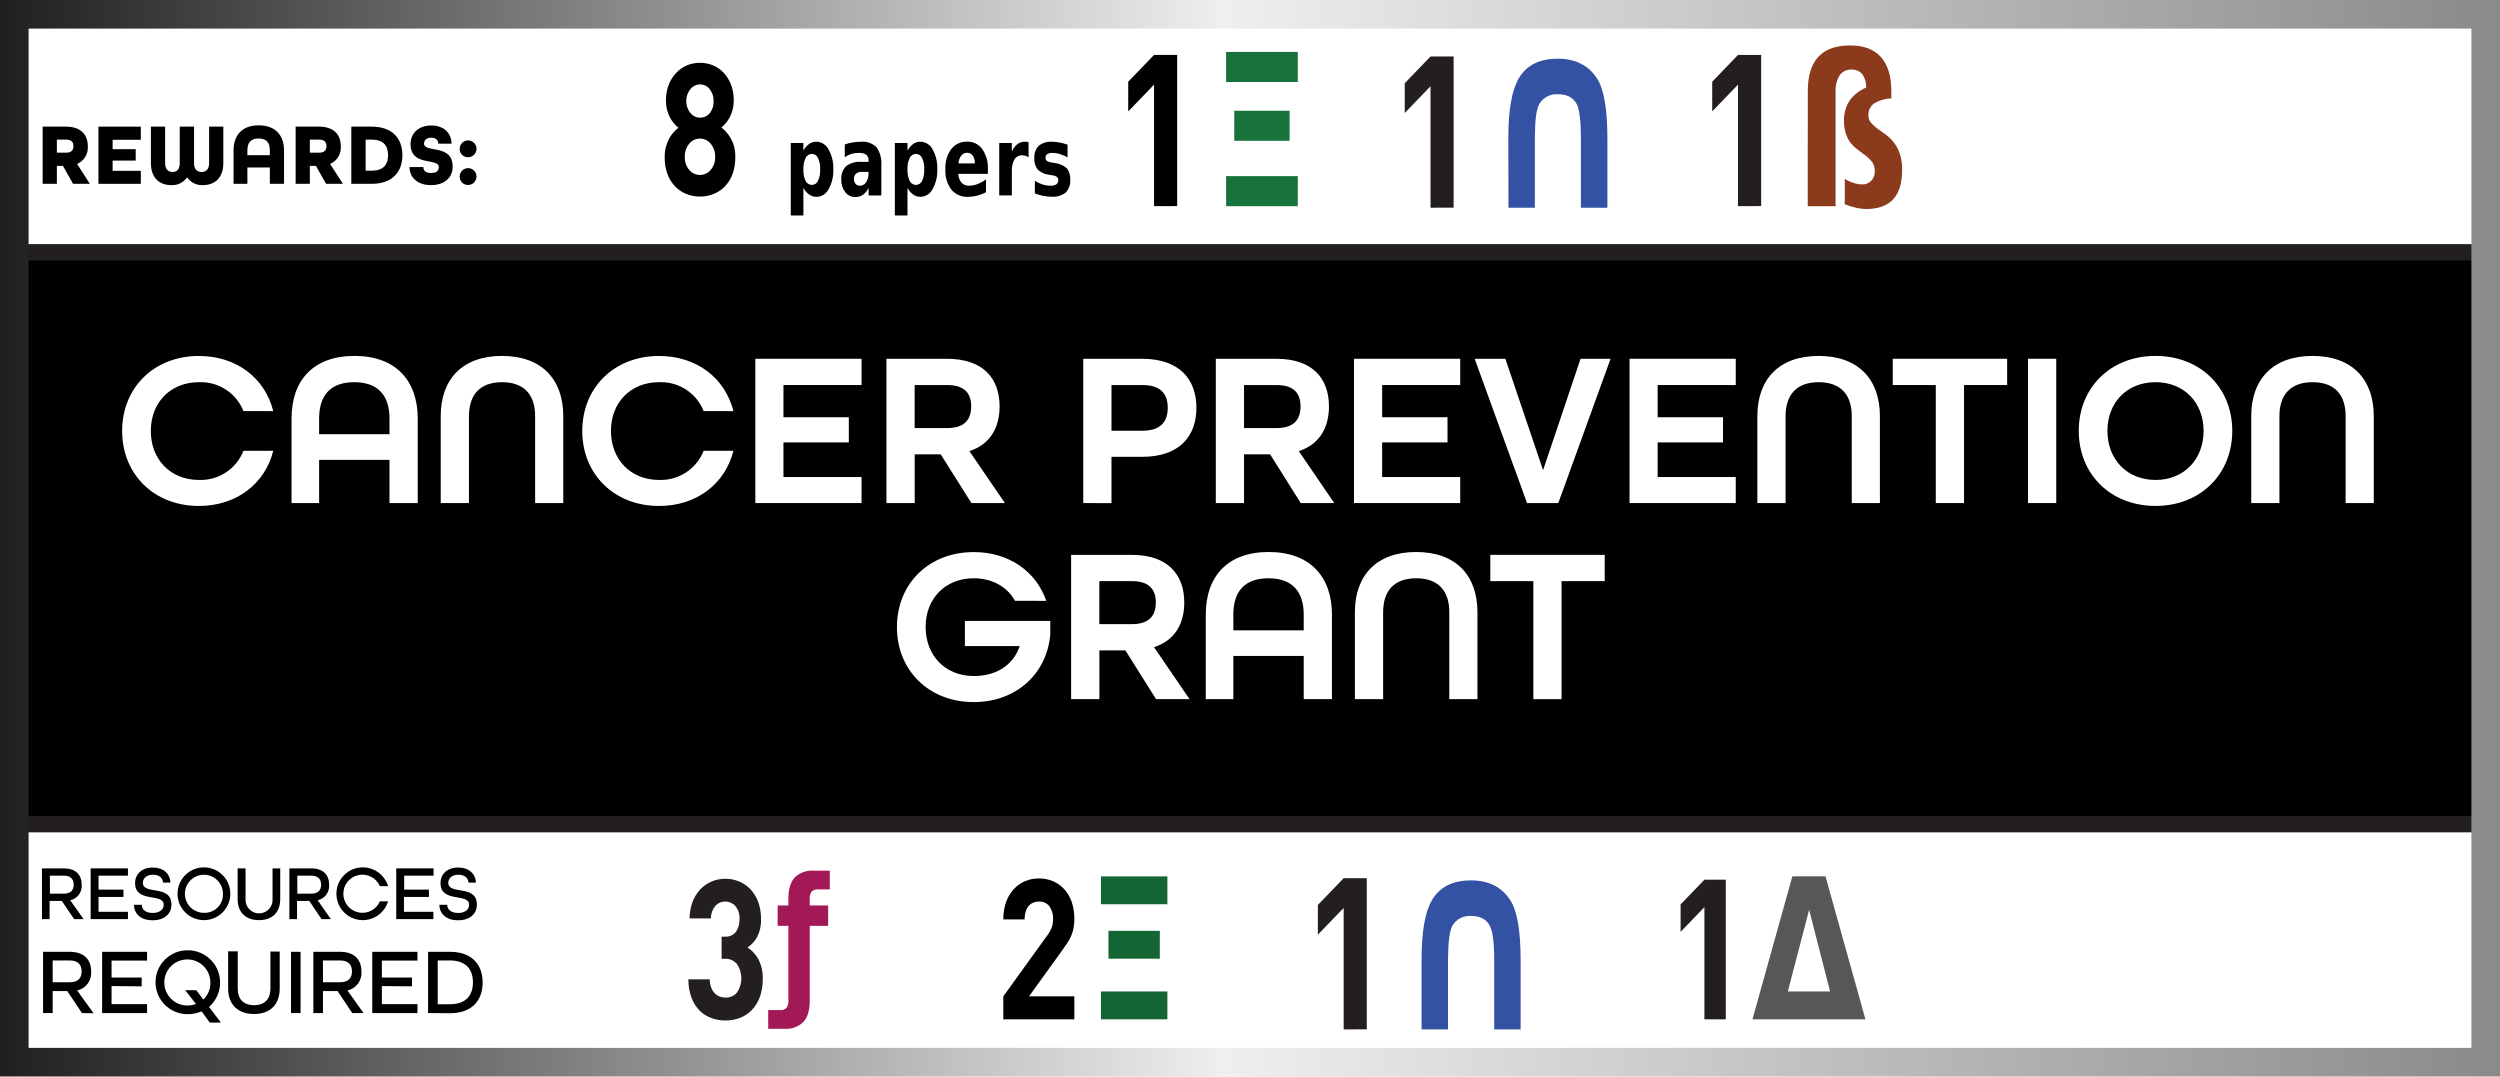
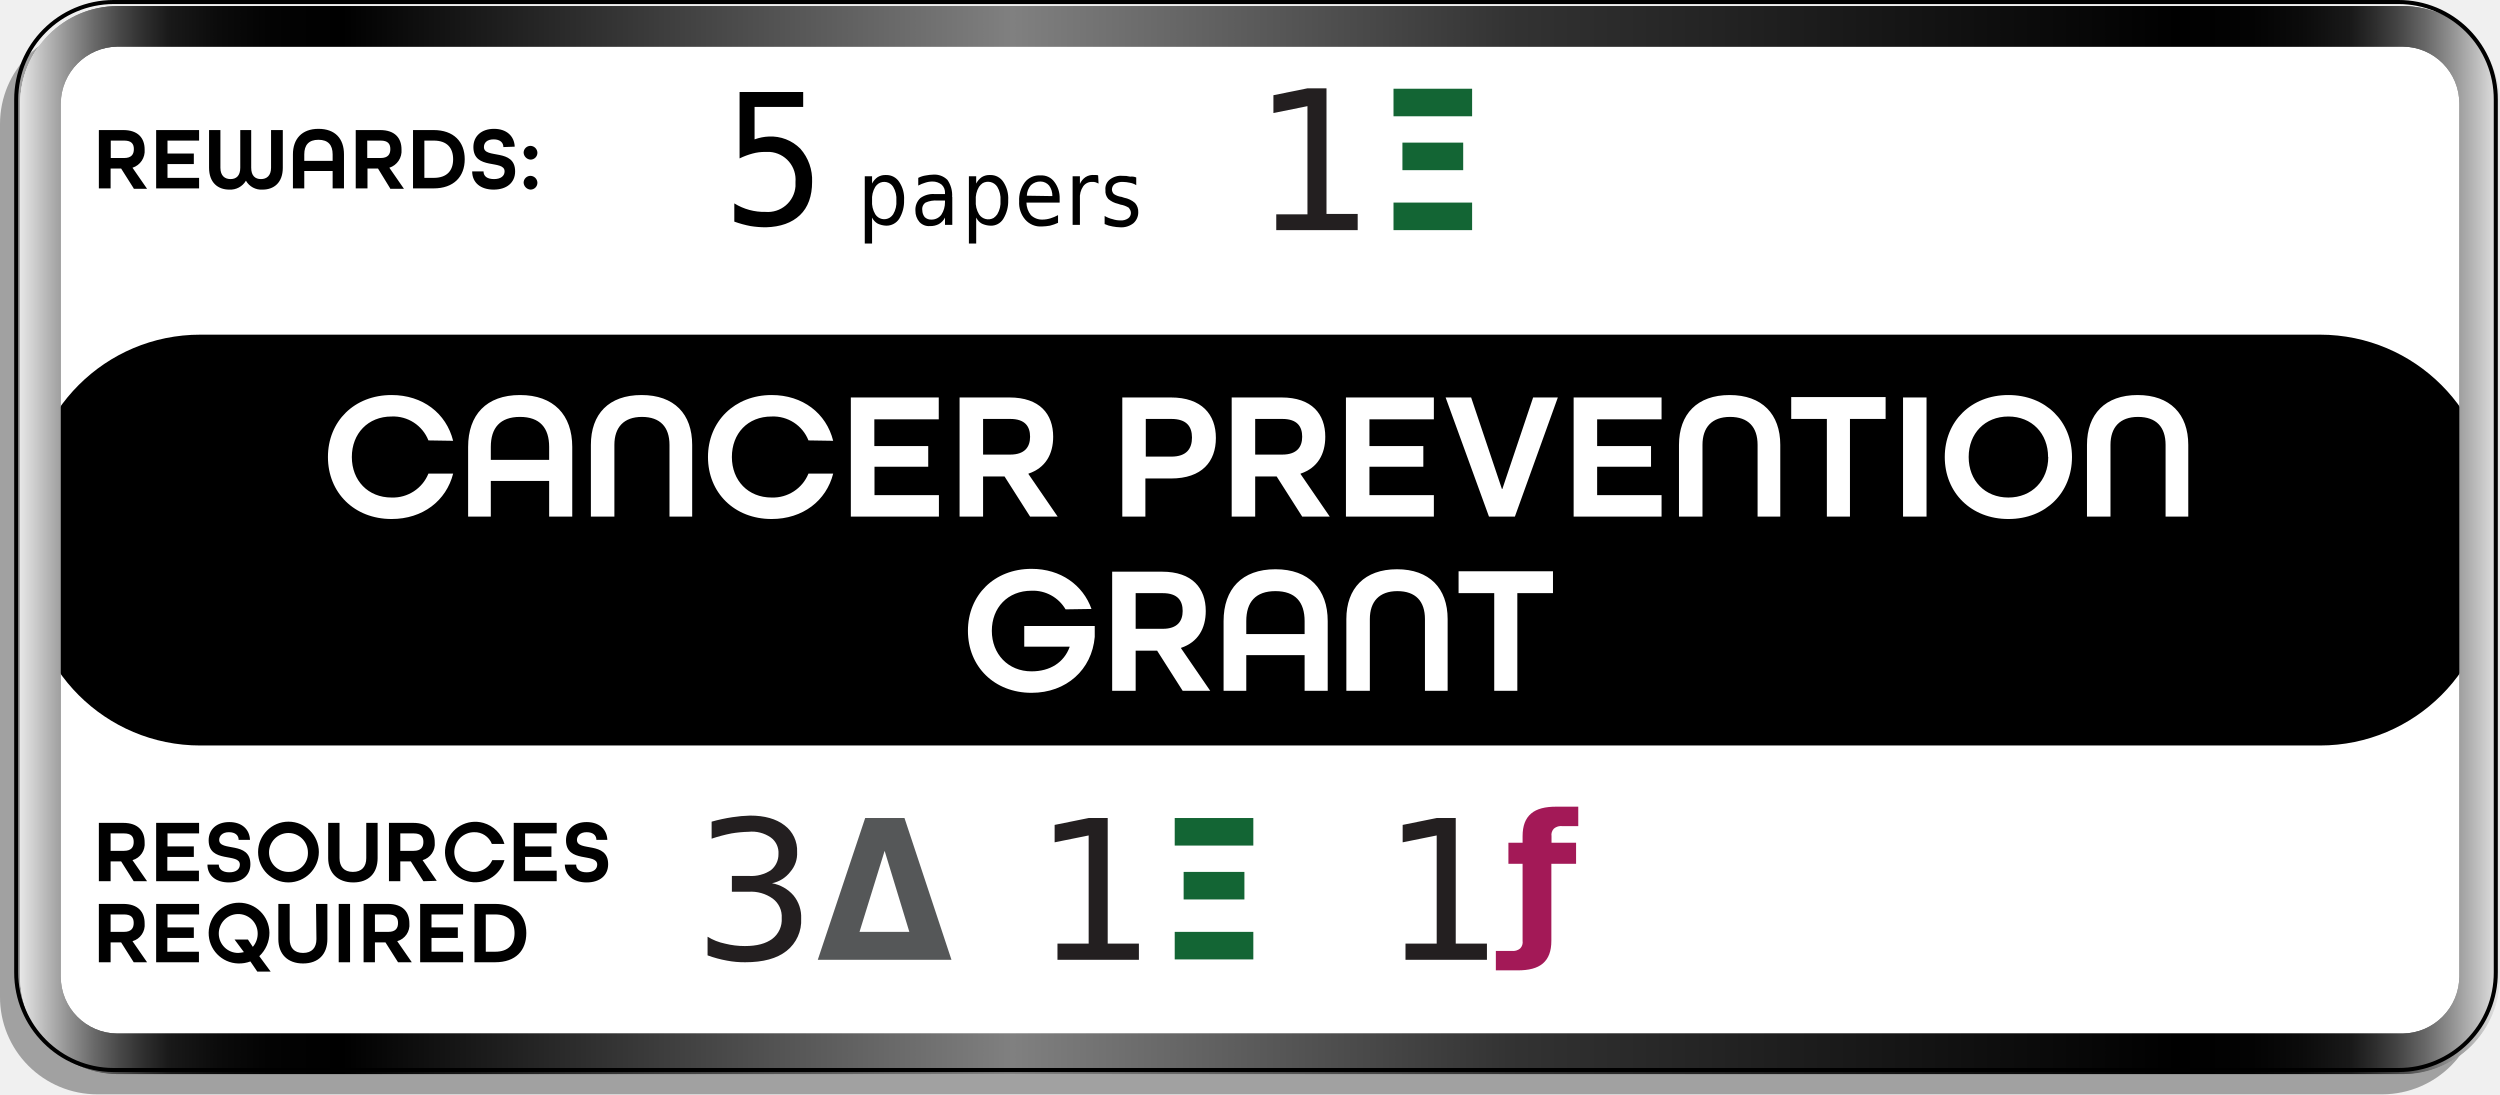
- <svg xmlns="http://www.w3.org/2000/svg" viewBox="0 0 612 263.52">
+ <svg xmlns="http://www.w3.org/2000/svg" viewBox="0 0 617.04 270.14">
  <defs>
-     <style>.cls-1{fill:#fff;}.cls-2{fill:#231f20;}.cls-3{fill:url(#linear-gradient);}.cls-4{fill:#136534;}.cls-5{fill:#a31957;}.cls-6{fill:#555758;}.cls-7{fill:#3352a3;}.cls-8{fill:#17733b;}.cls-9{fill:#8c3a1c;}</style>
-     <linearGradient id="linear-gradient" y1="131.76" x2="612" y2="131.76" gradientUnits="userSpaceOnUse">
-       <stop offset="0" />
-       <stop offset="0" stop-color="#1f1f1f" />
-       <stop offset="0.49" stop-color="#efefef" />
-       <stop offset="1" stop-color="#8a8a8a" />
+     <style>.cls-1{opacity:0.33;}.cls-2{fill:#fff;}.cls-3{fill:url(#linear-gradient);}.cls-4{fill:none;stroke:#000;stroke-miterlimit:10;}.cls-5{fill:#555758;}.cls-6{fill:#a31957;}.cls-7{fill:#231f20;}.cls-8{fill:#136534;}</style>
+     <linearGradient id="linear-gradient" x1="5.04" y1="13.3" x2="617.04" y2="13.3" gradientTransform="translate(0 120)" gradientUnits="userSpaceOnUse">
+       <stop offset="0" stop-color="#e6e6e6" />
+       <stop offset="0.01" stop-color="#bababa" />
+       <stop offset="0.02" stop-color="#8f8f8f" />
+       <stop offset="0.03" stop-color="#686868" />
+       <stop offset="0.04" stop-color="#484848" />
+       <stop offset="0.05" stop-color="#2e2e2e" />
+       <stop offset="0.06" stop-color="#191919" />
+       <stop offset="0.08" stop-color="#0b0b0b" />
+       <stop offset="0.1" stop-color="#030303" />
+       <stop offset="0.13" />
+       <stop offset="0.4" stop-color="gray" />
+       <stop offset="0.6" stop-color="#333" />
+       <stop offset="0.87" />
+       <stop offset="0.9" stop-color="#030303" />
+       <stop offset="0.92" stop-color="#0b0b0b" />
+       <stop offset="0.94" stop-color="#191919" />
+       <stop offset="0.95" stop-color="#2e2e2e" />
+       <stop offset="0.96" stop-color="#484848" />
+       <stop offset="0.97" stop-color="#686868" />
+       <stop offset="0.98" stop-color="#8f8f8f" />
+       <stop offset="0.99" stop-color="#bababa" />
+       <stop offset="1" stop-color="#e6e6e6" />
    </linearGradient>
  </defs>
-   <g id="Layer_8" data-name="Layer 8">
-     <rect class="cls-1" width="612" height="263.52" />
-   </g>
-   <g id="Grant_Cards" data-name="Grant Cards">
-     <g id="Grant_Card_Backgrounds" data-name="Grant Card Backgrounds">
-       <rect x="2" y="61.76" width="608" height="140" />
-       <path class="cls-2" d="M608,63.76v136H4v-136H608m4-4H0v144H612v-144Z" />
-       <path class="cls-3" d="M605,7V256.52H7V7H605m7-7H0V263.52H612V0Z" />
+   <g id="Layer_2" data-name="Layer 2">
+     <g id="Grant_Cards" data-name="Grant Cards">
+       <g id="Grant_Card_Backgrounds" data-name="Grant Card Backgrounds">
+         <g class="cls-1">
+           <path d="M24,6.54H588a24,24,0,0,1,24,24.1V246a24.09,24.09,0,0,1-24,24.1H24A24,24,0,0,1,0,246V30.64A24.09,24.09,0,0,1,24,6.54Z" />
+         </g>
+         <path class="cls-2" d="M29,1.5H593a24,24,0,0,1,24,24.1V241a24.09,24.09,0,0,1-24,24.1H29A24,24,0,0,1,5,241V25.6A24.09,24.09,0,0,1,29,1.5Z" />
+         <path class="cls-3" d="M593,11.5a14.06,14.06,0,0,1,14,14.1V241a14.19,14.19,0,0,1-14,14.1H29A14.06,14.06,0,0,1,15,241V25.6A14.19,14.19,0,0,1,29,11.5H593m0-10H29A24.09,24.09,0,0,0,5,25.6H5V241a24.09,24.09,0,0,0,24,24.1H593A24,24,0,0,0,617,241V25.6A24,24,0,0,0,593,1.5Z" />
+         <path d="M49.44,82.6h523.2A42.42,42.42,0,0,1,615,125v16.6a42.42,42.42,0,0,1-42.4,42.4H49.44A42.42,42.42,0,0,1,7,141.6V125A42.42,42.42,0,0,1,49.44,82.6Z" />
+         <path class="cls-3" d="M593,11.5a14.06,14.06,0,0,1,14,14.1V241a14.19,14.19,0,0,1-14,14.1H29A14.06,14.06,0,0,1,15,241V25.6A14.19,14.19,0,0,1,29,11.5H593m0-10H29A24.09,24.09,0,0,0,5,25.6H5V241a24.09,24.09,0,0,0,24,24.1H593A24,24,0,0,0,617,241V25.6A24,24,0,0,0,593,1.5Z" />
+         <path class="cls-4" d="M592,.5H28A24.09,24.09,0,0,0,4,24.6H4V240a24.09,24.09,0,0,0,24,24.1H592A24,24,0,0,0,616,240V24.6A24,24,0,0,0,592,.5Z" />
+       </g>
+       <g id="_05_ca_01" data-name=" 05 ca 01">
+         <path d="M98.24,237.5l-3.1-4.9h-2.6v4.9h-2.8V223.1h6c3.7,0,5.3,2,5.3,4.8a4.15,4.15,0,0,1-3,4.4h0l3.6,5.2Zm-2.4-7.5c1.8,0,2.4-.9,2.4-2.2s-.6-2.1-2.4-2.1h-3.3V230Zm86.7-207.3h15.7v3.7h-12v8a12.09,12.09,0,0,1,1.8-.5,11.14,11.14,0,0,1,1.7-.2,10.24,10.24,0,0,1,7.8,3,11.65,11.65,0,0,1,2.9,8.2c0,3.5-1,6.3-3,8.2s-4.8,2.9-8.4,3a24.33,24.33,0,0,1-3.8-.3,26.19,26.19,0,0,1-4-1.1V50.2a14,14,0,0,0,7.7,2.1,6.85,6.85,0,0,0,7.4-6.3V44.9a6.85,6.85,0,0,0-6.3-7.4h-1.1a11.24,11.24,0,0,0-3.2.4,17.55,17.55,0,0,0-3.2,1.2V22.7Zm32.7,31v6.4h-1.8V43.5h1.8v1.8a4.28,4.28,0,0,1,1.4-1.6,3.64,3.64,0,0,1,2.1-.5,3.73,3.73,0,0,1,3.2,1.7,7.29,7.29,0,0,1,1.2,4.5,8.35,8.35,0,0,1-1.2,4.6,3.73,3.73,0,0,1-3.2,1.7,5.37,5.37,0,0,1-2.1-.5A3.39,3.39,0,0,1,215.24,53.7Zm6-4.2a5.73,5.73,0,0,0-.8-3.4,2.61,2.61,0,0,0-3.6-.8,3,3,0,0,0-.8.8,5.73,5.73,0,0,0-.8,3.4,5.73,5.73,0,0,0,.8,3.4,2.61,2.61,0,0,0,3.6.8,3,3,0,0,0,.8-.8A5.73,5.73,0,0,0,221.24,49.5Zm13.8-.9v6.9h-1.8V53.7a3.86,3.86,0,0,1-1.5,1.6,4.42,4.42,0,0,1-2.2.5,3.19,3.19,0,0,1-2.6-1,4.19,4.19,0,0,1-1-2.8,3.93,3.93,0,0,1,1.2-3.1,5.37,5.37,0,0,1,3.6-1h2.5v-.2a2.65,2.65,0,0,0-.8-2.1,3.57,3.57,0,0,0-2.3-.8,5.66,5.66,0,0,0-1.8.3,8.65,8.65,0,0,0-1.7.7V43.9a6,6,0,0,1,1.9-.6,11,11,0,0,1,1.8-.2,4.52,4.52,0,0,1,3.5,1.3A6.61,6.61,0,0,1,235,48.6Zm-3.6.9a6.15,6.15,0,0,0-3,.5,1.92,1.92,0,0,0-.8,1.9,2.72,2.72,0,0,0,.6,1.7,2.24,2.24,0,0,0,1.7.6,3,3,0,0,0,2.4-1.2,5.61,5.61,0,0,0,.9-3.1v-.4Zm9.5,4.2v6.4h-1.8V43.5h1.8v1.8a4.28,4.28,0,0,1,1.4-1.6,3.64,3.64,0,0,1,2.1-.5,3.73,3.73,0,0,1,3.2,1.7,7.29,7.29,0,0,1,1.2,4.5,8.35,8.35,0,0,1-1.2,4.6,3.51,3.51,0,0,1-3.2,1.7,5.37,5.37,0,0,1-2.1-.5A3.39,3.39,0,0,1,240.94,53.7Zm6-4.2a5.73,5.73,0,0,0-.8-3.4,2.73,2.73,0,0,0-3.6-.9,3.82,3.82,0,0,0-.9.9,5.73,5.73,0,0,0-.8,3.4,5.73,5.73,0,0,0,.8,3.4,2.73,2.73,0,0,0,3.6.9,3.82,3.82,0,0,0,.9-.9A5.73,5.73,0,0,0,246.94,49.5Zm14.6-.5v1h-8.2a5.1,5.1,0,0,0,1.1,3.1,3.93,3.93,0,0,0,2.8,1.1,6.93,6.93,0,0,0,2-.3,10.84,10.84,0,0,0,1.9-.8V55a11.76,11.76,0,0,1-2,.7,13.55,13.55,0,0,1-2,.2,5,5,0,0,1-4.1-1.7,6.31,6.31,0,0,1-1.5-4.5,7.25,7.25,0,0,1,1.4-4.7,4.48,4.48,0,0,1,3.9-1.7,3.87,3.87,0,0,1,3.4,1.6A6.48,6.48,0,0,1,261.54,49Zm-1.8-.6a4.2,4.2,0,0,0-.8-2.6,2.81,2.81,0,0,0-2.1-1,3.41,3.41,0,0,0-2.4.9,4.21,4.21,0,0,0-1,2.6Zm11.4-3.1a4.88,4.88,0,0,0-.7-.3,2.2,2.2,0,0,0-.8-.1,2.59,2.59,0,0,0-2.3,1.1,4.83,4.83,0,0,0-.8,3.1v6.4h-1.8v-12h1.8v1.9a3.91,3.91,0,0,1,1.4-1.7,3.42,3.42,0,0,1,2.2-.5h.4a.9.9,0,0,1,.5.1Zm9.3-1.5v1.9a4.42,4.42,0,0,0-1.6-.6,8.81,8.81,0,0,0-1.7-.2,3.51,3.51,0,0,0-2,.5,1.75,1.75,0,0,0-.7,1.4,1.61,1.61,0,0,0,.5,1.1,4.38,4.38,0,0,0,1.9.7l.6.2a5.67,5.67,0,0,1,2.7,1.3,3.24,3.24,0,0,1,.8,2.3,3.57,3.57,0,0,1-1.2,2.7,4.81,4.81,0,0,1-3.3,1,11,11,0,0,1-1.8-.2,7.62,7.62,0,0,1-2-.6v-2a7,7,0,0,0,2,.8,5.82,5.82,0,0,0,1.9.3,3,3,0,0,0,1.9-.5,1.65,1.65,0,0,0,.3-2.4c0-.1-.1-.1-.1-.2a5.39,5.39,0,0,0-2.1-.8l-.6-.2a5.45,5.45,0,0,1-2.4-1.2,2.93,2.93,0,0,1-.7-2.2,2.88,2.88,0,0,1,1.1-2.6,4.37,4.37,0,0,1,3.1-.9,6.48,6.48,0,0,1,1.9.2A2.83,2.83,0,0,1,280.44,43.8ZM33,46.5l-3.1-4.9h-2.6v4.9h-2.9V32.1h6c3.7,0,5.3,2,5.3,4.8a4.34,4.34,0,0,1-3,4.5h0l3.6,5.2H33ZM30.64,39c1.8,0,2.4-.9,2.4-2.2s-.6-2.1-2.4-2.1h-3.3V39Zm10.7,1.5v3.4h7.8v2.6H38.54V32.1h10.6v2.6h-7.8v3.2h6.5v2.6ZM67,32.1h2.8v9.3c0,3.7-2.2,5.4-5,5.4a4.37,4.37,0,0,1-4.1-2.2h0a4.46,4.46,0,0,1-4.1,2.2c-2.8,0-5-1.7-5-5.4V32.1h2.8v9.3c0,2,1.1,2.8,2.5,2.8s2.4-.8,2.4-2.8V32.1H62v9.3c0,2,1,2.8,2.4,2.8s2.5-.8,2.5-2.8V32.1Zm15.1,14.4V42.2h-7v4.3h-2.8V38.1c0-3.8,2.2-6.3,6.3-6.3s6.3,2.4,6.3,6.3v8.4Zm0-8.4c0-2.3-1.1-3.6-3.5-3.6s-3.5,1.3-3.5,3.6v1.6h7Zm14.2,8.4-3-4.9h-2.6v4.9h-2.9V32.1h6c3.7,0,5.3,2,5.3,4.8a4.34,4.34,0,0,1-3,4.5h0l3.6,5.2h-3.4ZM93.94,39c1.8,0,2.4-.9,2.4-2.2s-.6-2.1-2.4-2.1h-3.3V39Zm8,7.5V32.1H107c5,0,7.7,2.9,7.7,7.2s-2.7,7.2-7.7,7.2Zm5.1-2.6c3.3,0,4.8-1.8,4.8-4.6s-1.5-4.6-4.8-4.6h-2.3v9.2Zm17.2-7.6c0-1.1-.8-1.9-2.4-1.9s-2.4.8-2.4,1.9c0,3,7.7.2,7.7,6,0,2.8-2.1,4.5-5.3,4.5s-5.3-1.7-5.3-4.5h2.8c0,1.2.9,1.9,2.6,1.9s2.6-.8,2.6-1.9c0-3-7.7-.2-7.7-6,0-2.7,2-4.5,5.1-4.5s5,1.8,5.1,4.4Zm5,1.4a1.69,1.69,0,0,1,1.7-1.7,1.75,1.75,0,0,1,1.7,1.7,1.69,1.69,0,0,1-1.7,1.7,1.83,1.83,0,0,1-1.7-1.7Zm0,7.4a1.69,1.69,0,0,1,1.7-1.7,1.75,1.75,0,0,1,1.7,1.7,1.69,1.69,0,0,1-1.7,1.7,1.83,1.83,0,0,1-1.7-1.7ZM33,217.5l-3.1-4.9h-2.6v4.9h-2.9V203.1h6c3.7,0,5.3,2,5.3,4.8a4.15,4.15,0,0,1-3,4.4h0l3.6,5.2Zm-2.4-7.5c1.8,0,2.4-.9,2.4-2.2s-.6-2.1-2.4-2.1h-3.3V210Zm10.7,1.5v3.4h7.8v2.6H38.54V203.1h10.6v2.6h-7.8v3.2h6.5v2.6Zm17.6-4.2c0-1.1-.8-1.9-2.4-1.9s-2.4.9-2.4,1.9c0,3,7.7.2,7.7,6,0,2.8-2.1,4.5-5.3,4.5s-5.3-1.7-5.3-4.4H54c0,1.1.9,1.9,2.6,1.9s2.6-.8,2.6-1.9c0-3-7.7-.2-7.7-6,0-2.7,2-4.5,5.1-4.5s5,1.8,5.1,4.4Zm12.3,10.5a7.5,7.5,0,1,1,7.5-7.5A7.55,7.55,0,0,1,71.24,217.8Zm4.8-7.5a4.8,4.8,0,0,0-9.6.2,4.78,4.78,0,0,0,4.8,4.7,4.61,4.61,0,0,0,4.8-4.5v-.4Zm14.4-7.2h2.8v8.7c0,3.7-2.2,6-6,6s-6.2-2.3-6.2-6v-8.7h2.8v8.7c0,2.1,1.1,3.4,3.3,3.4s3.3-1.3,3.3-3.4Zm14.1,14.4-3.1-4.9h-2.6v4.9H96V203.1h6c3.7,0,5.3,2,5.3,4.8a4.15,4.15,0,0,1-3,4.4h0l3.5,5.1Zm-2.4-7.5c1.8,0,2.4-.9,2.4-2.2s-.6-2.1-2.4-2.1h-3.3V210Zm19.3-1.7a4.54,4.54,0,0,0-4.4-2.9,4.9,4.9,0,1,0,4.5,6.9h3a7.47,7.47,0,1,1-5.2-9.2,7.56,7.56,0,0,1,5.2,5.2Zm8.2,3.2v3.4h7.8v2.6h-10.6V203.1h10.6v2.6h-7.8v3.2h6.5v2.6Zm17.6-4.2c0-1.1-.8-1.9-2.4-1.9s-2.4.9-2.4,1.9c0,3,7.7.2,7.7,6,0,2.8-2.1,4.5-5.3,4.5s-5.3-1.7-5.4-4.4h2.8c0,1.1.9,1.9,2.6,1.9s2.6-.8,2.6-1.9c0-3-7.7-.2-7.7-6,0-2.7,2-4.5,5.1-4.5s5,1.8,5.1,4.4ZM33,237.5l-3.1-4.9h-2.6v4.9h-2.9V223.1h6c3.7,0,5.3,2,5.3,4.8a4.15,4.15,0,0,1-3,4.4h0l3.6,5.2Zm-2.4-7.5c1.8,0,2.4-.9,2.4-2.2s-.6-2.1-2.4-2.1h-3.3V230Zm10.7,1.5v3.4h7.8v2.6H38.54V223.1h10.6v2.6h-7.8v3.2h6.5v2.6ZM64,236l2.8,3.8h-3.3l-1.7-2.5a7.89,7.89,0,0,1-3,.5,7.5,7.5,0,1,1,7.7-7.6A7.94,7.94,0,0,1,64,236Zm-3.8-1h0l-2.3-3.1h3.3l1.2,1.8h0a5,5,0,0,0,1.2-3.4,4.8,4.8,0,0,0-9.6.2,4.78,4.78,0,0,0,4.8,4.7,7.84,7.84,0,0,0,1.4-.2ZM78,223.1h2.8v8.7c0,3.7-2.2,6-6,6s-6.1-2.3-6.1-6v-8.7h2.8v8.7c0,2.1,1.1,3.4,3.3,3.4s3.3-1.3,3.3-3.4Zm5.6,14.4V223.1h2.8v14.4Zm22.9-6v3.4h7.8v2.6h-10.6V223.1h10.6v2.6h-7.8v3.2H113v2.6Zm10.6,6V223.1h5.1c5,0,7.7,2.9,7.7,7.2s-2.6,7.2-7.7,7.2Zm5.1-2.6c3.3,0,4.8-1.8,4.8-4.6s-1.5-4.6-4.8-4.6h-2.3v9.2Z" />
+         <path class="cls-2" d="M105.74,108.7a9.33,9.33,0,0,0-9.1-5.9c-5.8,0-9.8,4.2-9.8,10s4,10,9.8,10a9.47,9.47,0,0,0,9.1-5.9h6.1c-1.7,6.7-7.5,11.2-15.2,11.2-9.2,0-15.7-6.5-15.7-15.3s6.5-15.3,15.7-15.3c7.7,0,13.5,4.5,15.2,11.3Zm29.8,18.8v-8.8h-14.4v8.8h-5.6V110.3c0-7.9,4.5-12.8,12.8-12.8s12.9,4.9,12.9,12.8v17.2Zm0-17.2c0-4.7-2.3-7.4-7.2-7.4s-7.2,2.7-7.2,7.4v3.2h14.4Zm29.7,17.2V109.8c0-4.4-2.3-6.9-6.8-6.9s-6.8,2.6-6.8,6.9v17.7h-5.8V109.8c0-7.6,4.4-12.3,12.5-12.3s12.5,4.7,12.5,12.3v17.7Zm34.3-18.8a9.33,9.33,0,0,0-9.1-5.9c-5.9,0-9.8,4.2-9.8,10s4,10,9.8,10a9.47,9.47,0,0,0,9.1-5.9h6.1c-1.7,6.7-7.5,11.2-15.2,11.2-9.2,0-15.7-6.5-15.7-15.3s6.6-15.3,15.7-15.3c7.7,0,13.5,4.5,15.2,11.3Zm16.3,6.4v7.1h15.9v5.3H210V98.1h21.7v5.4h-15.9v6.6h13.3v5.1h-13.3Zm38.4,12.4-6.3-9.9h-5.3v9.9h-5.8V98.1h12.3c7.5,0,10.8,4.1,10.8,9.7,0,4.3-1.9,7.7-6.1,9.1v.1l7.2,10.5Zm-4.9-15.3c3.6,0,4.9-1.9,4.9-4.4s-1.2-4.4-4.9-4.4h-6.7v8.8ZM277,127.5V98.1h12c7.6,0,11.1,4.2,11.1,10s-3.4,10-11.1,10h-6.3v9.4Zm12.1-14.8c3.8,0,5.1-2,5.1-4.7s-1.3-4.6-5.1-4.6h-6.3v9.3Zm32.3,14.8-6.3-9.9h-5.3v9.9H304V98.1h12.3c7.5,0,10.8,4.1,10.8,9.7,0,4.3-1.9,7.7-6.1,9.1v.1l7.2,10.5Zm-4.9-15.3c3.6,0,4.9-1.9,4.9-4.4s-1.2-4.4-4.9-4.4h-6.7v8.8Zm21.5,2.9v7.1h15.9v5.3h-21.7V98.1h21.7v5.4H338v6.6h13.3v5.1H338Zm29.5,12.4-10.7-29.4h6.3l7.6,22.6h.1l7.6-22.6h6.1l-10.6,29.4Zm26.7-12.4v7.1h15.9v5.3h-21.7V98.1h21.7v5.4h-15.9v6.6h13.3v5.1h-13.3Zm39.6,12.4V109.8c0-4.4-2.3-6.9-6.8-6.9s-6.8,2.6-6.8,6.9v17.7h-5.8V109.8c0-7.6,4.5-12.3,12.5-12.3s12.5,4.7,12.5,12.3v17.7Zm17.1,0V103.4h-8.8V98h23.3v5.4h-8.8v24.1Zm18.8,0V98.1h5.8v29.4Zm26,.6c-9.2,0-15.7-6.5-15.7-15.3s6.5-15.3,15.7-15.3,15.7,6.5,15.7,15.3S504.94,128.1,495.74,128.1Zm9.8-15.3c0-5.8-4-10-9.8-10s-9.8,4.2-9.8,10,4,10,9.8,10S505.54,118.6,505.54,112.8Zm29,14.7V109.8c0-4.4-2.3-6.9-6.8-6.9s-6.8,2.6-6.8,6.9v17.7h-5.8V109.8c0-7.6,4.5-12.3,12.5-12.3s12.5,4.7,12.5,12.3v17.7ZM263,150.4a9.31,9.31,0,0,0-8.4-4.6c-5.9,0-9.8,4.2-9.8,9.9s4,10,9.8,10c4.6,0,8-2.2,9.4-6v-.1h-11.2v-5.1h17.4v2.7c-.7,8.1-7,13.8-15.6,13.8-9.2,0-15.7-6.5-15.7-15.3s6.5-15.3,15.7-15.3c7.2,0,12.7,4,14.8,9.9Zm28.9,20.1-6.3-9.9h-5.3v9.9h-5.8V141.1h12.3c7.5,0,10.8,4.1,10.8,9.7,0,4.3-1.9,7.7-6.1,9.1v.1l7.2,10.5ZM287,155.2c3.6,0,4.9-1.9,4.9-4.4s-1.2-4.4-4.9-4.4h-6.7v8.8Zm35,15.3v-8.8h-14.4v8.8H302V153.3c0-7.9,4.5-12.8,12.8-12.8s12.9,4.9,12.9,12.8v17.2Zm0-17.2c0-4.7-2.3-7.4-7.2-7.4s-7.2,2.7-7.2,7.4v3.2H322Zm29.7,17.2V152.8c0-4.4-2.3-6.9-6.8-6.9s-6.8,2.6-6.8,6.9v17.7h-5.8V152.8c0-7.6,4.5-12.3,12.5-12.3s12.5,4.7,12.5,12.3v17.7Zm17.1,0V146.4H360V141h23.3v5.4h-8.8v24.1Z" />
+         <path class="cls-5" d="M234.84,236.9h-33l11.7-35h9.7Zm-22.7-6.9h12.3l-6.1-20Z" />
+         <path class="cls-6" d="M389.54,199.1v4.8h-3.9a2.74,2.74,0,0,0-2.1.6,2.21,2.21,0,0,0-.6,1.9V208H389v5.2h-6.1v19c0,2.6-.7,4.4-2.1,5.6s-3.5,1.7-6.2,1.7h-5.4v-4.8h3.9a2.74,2.74,0,0,0,2.1-.6,2.21,2.21,0,0,0,.6-1.9v-19h-3.5V208h3.5v-1.6c0-2.6.7-4.4,2.1-5.6s3.5-1.7,6.2-1.7Z" />
+         <path class="cls-7" d="M190.54,218a9.16,9.16,0,0,1,5.3,3,8.37,8.37,0,0,1,1.9,5.7,9.5,9.5,0,0,1-3.6,8c-2.4,1.9-5.8,2.8-10.2,2.8a22.82,22.82,0,0,1-4.5-.4,28.52,28.52,0,0,1-4.8-1.3v-4.6a13.33,13.33,0,0,0,4.3,1.7,19.93,19.93,0,0,0,4.9.6c3,0,5.2-.6,6.8-1.8a5.91,5.91,0,0,0,2.3-5.1,5.53,5.53,0,0,0-2.2-4.8,9.18,9.18,0,0,0-6-1.7h-4.1v-3.9h4.3a8.81,8.81,0,0,0,5.3-1.4,5,5,0,0,0,1.9-4,4.64,4.64,0,0,0-1.9-4.1,8.16,8.16,0,0,0-5.5-1.4,29.84,29.84,0,0,0-4.2.4,39.16,39.16,0,0,0-4.9,1.3v-4.2a41.93,41.93,0,0,1,5.1-1.1,34.25,34.25,0,0,1,4.4-.4c3.6,0,6.4.8,8.5,2.4a7.79,7.79,0,0,1,3.1,6.6,6.85,6.85,0,0,1-1.7,4.9A7.6,7.6,0,0,1,190.54,218ZM261,232.9h7.7V206.2l-8.4,1.7v-4.3l8.4-1.7h4.7v31h7.7v4H261Zm85.9,0h7.7V206.2l-8.4,1.7v-4.3l8.4-1.7h4.7v31H367v4h-20.1v-4ZM315,52.9h7.7V26.2l-8.4,1.7V23.5l8.4-1.7h4.7v31h7.7v4H315Z" />
+         <path class="cls-8" d="M289.94,201.9h19.4v6.8h-19.4Zm0,28.1h19.4v6.8h-19.4Zm2.2-14.8h15V222h-15Zm51.8-193.3h19.4v6.8h-19.4Zm0,28.1h19.4v6.8h-19.4Zm2.2-14.8h15V42h-15Z" />
+       </g>
    </g>
-     <path d="M245.61,249.53v-5.62l10.69-14.83a8.76,8.76,0,0,0,1.15-2,5.91,5.91,0,0,0,.34-2.11,5,5,0,0,0-.88-3.09,3,3,0,0,0-2.58-1.18,3.68,3.68,0,0,0-1.26.22,2.87,2.87,0,0,0-1.13.72,3.57,3.57,0,0,0-.8,1.34,6.29,6.29,0,0,0-.3,2.09h-5.23a12.42,12.42,0,0,1,.66-4.2,9.44,9.44,0,0,1,1.85-3.15,8,8,0,0,1,2.78-2,8.68,8.68,0,0,1,3.43-.68,8.78,8.78,0,0,1,3.5.7,7.89,7.89,0,0,1,2.76,2,9.15,9.15,0,0,1,1.79,3.12A12.78,12.78,0,0,1,263,225a11.47,11.47,0,0,1-.2,2.23,10.22,10.22,0,0,1-.59,1.9,10.46,10.46,0,0,1-1,1.8c-.39.59-.82,1.22-1.31,1.89l-8,11.09H263v5.62Z" />
-     <path class="cls-4" d="M269.51,214.54h16.27v6.82H269.51Zm0,28.17h16.27v6.82H269.51Zm1.84-14.84h12.57v6.82H271.35Z" />
-     <path class="cls-2" d="M186.72,239.64a12.6,12.6,0,0,1-.72,4.46,9.08,9.08,0,0,1-2,3.2,8,8,0,0,1-2.9,1.89,9.69,9.69,0,0,1-3.49.63,9.92,9.92,0,0,1-3.4-.58,7.85,7.85,0,0,1-2.9-1.8,8.93,8.93,0,0,1-2-3.12,12.6,12.6,0,0,1-.8-4.58h5.22a6.13,6.13,0,0,0,.37,2,4.07,4.07,0,0,0,.84,1.39,3.28,3.28,0,0,0,1.23.82,4.29,4.29,0,0,0,1.47.26,3.55,3.55,0,0,0,2.77-1.22,6.24,6.24,0,0,0,0-7,3.64,3.64,0,0,0-3-1.28h-.76v-5.42h.76a3.14,3.14,0,0,0,2.78-1.22,5.29,5.29,0,0,0,.84-3,4.63,4.63,0,0,0-1-3.27,3.31,3.31,0,0,0-2.46-1.1,3.21,3.21,0,0,0-2.47,1.08,4.68,4.68,0,0,0-1.06,3.05h-5.23a11.85,11.85,0,0,1,.74-4.11,9.52,9.52,0,0,1,1.87-3,8.07,8.07,0,0,1,2.76-1.92,8.59,8.59,0,0,1,3.39-.68,8.46,8.46,0,0,1,3.5.72,8.33,8.33,0,0,1,2.78,2,9.42,9.42,0,0,1,1.81,3.1,11.92,11.92,0,0,1,.64,4,9,9,0,0,1-.95,4.44,7.2,7.2,0,0,1-2.35,2.56,8.11,8.11,0,0,1,2.62,2.81A9.85,9.85,0,0,1,186.72,239.64Z" />
-     <path class="cls-5" d="M203.13,213.14v4.59h-2.91a1.9,1.9,0,0,0-1.55.54,3,3,0,0,0-.44,1.86v1.52h4.5v5h-4.5v18.21q0,3.66-1.57,5.33a6,6,0,0,1-4.6,1.66h-4v-4.59H191a1.87,1.87,0,0,0,1.55-.55,2.94,2.94,0,0,0,.44-1.85V226.65h-2.62v-5h2.62v-1.52c0-2.45.52-4.22,1.56-5.33a6,6,0,0,1,4.61-1.66Z" />
-     <path class="cls-2" d="M417.24,249.53V222.07l-5.83,6.05V221.4l5.83-6.05h5.23v34.18Z" />
-     <path class="cls-6" d="M456.66,249.53H429l9.77-35h8.11Zm-19-6.82H448l-5.12-20Z" />
-     <path class="cls-2" d="M328.93,252V222.26l-6.32,6.55v-7.28l6.32-6.55h5.66v37Z" />
-     <path class="cls-7" d="M348,234.93q0-10.34,2.58-14.64,2.83-4.77,9.53-4.77,6.42,0,9.56,4.77,2.58,3.9,2.58,14.64V252h-6.47V234.93q0-6.21-1.06-8.28c-.86-1.62-2.39-2.43-4.61-2.43a4.92,4.92,0,0,0-4.59,2.43q-1,1.88-1.05,8.28V252H348Z" />
-     <path d="M18.14,225l-3-4.45h-3V225H10.27V212.58h5.34c3.06,0,4.39,1.69,4.39,4a3.59,3.59,0,0,1-2.81,3.81v0L20.46,225Zm-2.51-6.23c1.8,0,2.41-1,2.41-2.2s-.62-2.21-2.41-2.21H12.21v4.41Z" />
-     <path d="M24.12,219.57v3.64h7.2V225H22.19V212.58h9.13v1.78h-7.2v3.42h6.1v1.79Z" />
-     <path d="M39.91,216.05c-.06-1.1-.91-1.92-2.45-1.92s-2.49.84-2.49,2c0,3,7,.34,7,5.3,0,2.37-1.82,3.86-4.6,3.86s-4.52-1.45-4.57-3.8h1.91c0,1.21,1,2,2.66,2s2.7-.8,2.7-2c0-3-7-.34-7-5.3,0-2.26,1.71-3.82,4.31-3.82s4.26,1.48,4.33,3.7Z" />
-     <path d="M49.92,225.25a6.46,6.46,0,1,1,0-12.92,6.46,6.46,0,1,1,0,12.92Zm4.66-6.46a4.66,4.66,0,1,0-4.66,4.67A4.48,4.48,0,0,0,54.58,218.79Z" />
-     <path d="M66.72,212.58H68.6v7.52c0,3.13-1.84,5.15-5.19,5.15s-5.24-2-5.24-5.15v-7.52h1.94v7.52a3.31,3.31,0,1,0,6.61,0Z" />
-     <path d="M78.71,225l-3-4.45h-3V225H70.84V212.58h5.34c3.06,0,4.39,1.69,4.39,4a3.59,3.59,0,0,1-2.81,3.81v0L81,225Zm-2.51-6.23c1.81,0,2.41-1,2.41-2.2s-.62-2.21-2.41-2.21H72.78v4.41Z" />
-     <path d="M93,216.93a4.67,4.67,0,1,0,0,3.72h2a6.46,6.46,0,1,1,0-3.72Z" />
-     <path d="M98.89,219.57v3.64h7.2V225H97V212.58h9.14v1.78h-7.2v3.42H105v1.79Z" />
-     <path d="M114.68,216.05c-.06-1.1-.92-1.92-2.46-1.92s-2.48.84-2.48,2c0,3,7,.34,7,5.3,0,2.37-1.83,3.86-4.6,3.86s-4.52-1.45-4.58-3.8h1.92c0,1.21,1,2,2.66,2s2.7-.8,2.7-2c0-3-7-.34-7-5.3,0-2.26,1.71-3.82,4.32-3.82s4.25,1.48,4.33,3.7Z" />
-     <path d="M20.06,248l-3.59-5.38H12.89V248H10.54v-15H17c3.7,0,5.31,2,5.31,4.83a4.35,4.35,0,0,1-3.4,4.62v.05l4,5.54Zm-3-7.54c2.18,0,2.92-1.15,2.92-2.67s-.76-2.67-2.92-2.67H12.89v5.34Z" />
-     <path d="M27.31,241.39v4.42H36V248H25v-15H36v2.16H27.31v4.14h7.38v2.16Z" />
-     <path d="M51.16,246.48l2.92,3.86H51.36l-2-2.76a8.88,8.88,0,0,1-3.47.69,7.82,7.82,0,1,1,0-15.64,7.9,7.9,0,0,1,5.29,13.85Zm-3.2-.72v0l-2.62-3.36h2.71l1.73,2.3a5.65,5.65,0,0,0,1.72-4.21,5.64,5.64,0,1,0-5.63,5.66A6.11,6.11,0,0,0,48,245.76Z" />
-     <path d="M66.2,232.93h2.27V242c0,3.79-2.23,6.23-6.27,6.23s-6.35-2.41-6.35-6.23v-9.11H58.2V242c0,2.53,1.35,4.07,4,4.07s4-1.54,4-4.07Z" />
-     <path d="M71.24,248v-15h2.34v15Z" />
-     <path d="M86.23,248l-3.59-5.38H79.06V248H76.71v-15h6.46c3.7,0,5.31,2,5.31,4.83a4.35,4.35,0,0,1-3.4,4.62v.05L89,248Zm-3-7.54c2.19,0,2.93-1.15,2.93-2.67s-.76-2.67-2.93-2.67H79.06v5.34Z" />
-     <path d="M93.48,241.39v4.42h8.71V248H91.13v-15h11.06v2.16H93.48v4.14h7.38v2.16Z" />
-     <path d="M104.79,248v-15h5.36c5.24,0,8,3,8,7.52s-2.76,7.52-8,7.52Zm5.36-2.16c3.84,0,5.63-2.12,5.63-5.36s-1.79-5.36-5.63-5.36h-3v10.72Z" />
-     <path class="cls-1" d="M59.6,100.63a11.23,11.23,0,0,0-10.9-7.07c-7,0-11.78,5-11.78,11.93s4.75,12,11.78,12a11.26,11.26,0,0,0,10.9-7.13h7.29c-2,8.05-9,13.5-18.19,13.5-11,0-18.8-7.77-18.8-18.36s7.78-18.36,18.8-18.36c9.23,0,16.2,5.46,18.19,13.5Z" />
-     <path class="cls-1" d="M95.35,123.15V112.57H78.12v10.58H71.37V102.47c0-9.45,5.4-15.34,15.39-15.34s15.5,5.89,15.5,15.34v20.68Zm0-20.68c0-5.67-2.81-8.91-8.64-8.91s-8.59,3.24-8.59,8.91v3.83H95.35Z" />
-     <path class="cls-1" d="M131,123.15V101.87c0-5.23-2.7-8.31-8.1-8.31s-8.1,3.08-8.1,8.31v21.28h-6.91V101.87c0-9.07,5.34-14.74,15-14.74s15,5.67,15,14.74v21.28Z" />
-     <path class="cls-1" d="M172.25,100.63a11.24,11.24,0,0,0-10.91-7.07c-7,0-11.78,5-11.78,11.93s4.76,12,11.78,12a11.28,11.28,0,0,0,10.91-7.13h7.29c-2,8.05-9,13.5-18.2,13.5-11,0-18.8-7.77-18.8-18.36s7.78-18.36,18.8-18.36c9.23,0,16.2,5.46,18.2,13.5Z" />
-     <path class="cls-1" d="M191.79,108.3v8.48h19.12v6.37h-26V87.83h26v6.43H191.79v7.88h16v6.16Z" />
-     <path class="cls-1" d="M237.8,123.15l-7.51-11.93h-6.37v11.93H217V87.83h14.8c9,0,12.9,4.92,12.9,11.67,0,5.18-2.32,9.29-7.34,10.91v.1L246,123.15Zm-5.89-18.36c4.38,0,5.84-2.27,5.84-5.29s-1.46-5.24-5.84-5.24h-8v10.53Z" />
-     <path class="cls-1" d="M265.18,123.15V87.83h14.41c9.19,0,13.29,5.08,13.29,12s-4.1,12-13.29,12h-7.5v11.34Zm14.52-17.71c4.59,0,6.16-2.38,6.16-5.62s-1.57-5.56-6.16-5.56h-7.61v11.18Z" />
-     <path class="cls-1" d="M318.42,123.15l-7.5-11.93h-6.38v11.93h-6.91V87.83h14.8c9,0,12.9,4.92,12.9,11.67,0,5.18-2.32,9.29-7.34,10.91v.1l8.64,12.64Zm-5.88-18.36c4.37,0,5.83-2.27,5.83-5.29s-1.46-5.24-5.83-5.24h-8v10.53Z" />
-     <path class="cls-1" d="M338.35,108.3v8.48h19.11v6.37h-26V87.83h26v6.43H338.35v7.88h16v6.16Z" />
-     <path class="cls-1" d="M373.82,123.15,361,87.83h7.51l9.18,27.11h.11l9.12-27.11h7.35l-12.8,35.32Z" />
-     <path class="cls-1" d="M405.79,108.3v8.48h19.12v6.37h-26V87.83h26v6.43H405.79v7.88h16v6.16Z" />
-     <path class="cls-1" d="M453.31,123.15V101.87c0-5.23-2.7-8.31-8.1-8.31s-8.1,3.08-8.1,8.31v21.28H430.2V101.87c0-9.07,5.34-14.74,15-14.74s15,5.67,15,14.74v21.28Z" />
-     <path class="cls-1" d="M473.88,123.15V94.26H463.35V87.83h28v6.43H480.8v28.89Z" />
-     <path class="cls-1" d="M496.46,123.15V87.83h6.91v35.32Z" />
-     <path class="cls-1" d="M527.67,123.85c-11,0-18.79-7.77-18.79-18.36s7.77-18.36,18.79-18.36,18.79,7.78,18.79,18.36S538.68,123.85,527.67,123.85Zm11.77-18.36c0-6.91-4.75-11.93-11.77-11.93s-11.77,5-11.77,11.93,4.75,12,11.77,12S539.44,112.4,539.44,105.49Z" />
-     <path class="cls-1" d="M574.21,123.15V101.87c0-5.23-2.69-8.31-8.09-8.31S558,96.64,558,101.87v21.28H551.1V101.87c0-9.07,5.35-14.74,15-14.74s15,5.67,15,14.74v21.28Z" />
-     <path class="cls-1" d="M248.46,147.07c-1.88-3.41-5.56-5.51-10.09-5.51-7,0-11.78,5-11.78,11.93s4.76,12,11.78,12c5.56,0,9.61-2.65,11.23-7.24v-.1H236.21V152h20.9v3.29c-.82,9.67-8.37,16.58-18.74,16.58-11,0-18.8-7.77-18.8-18.36s7.78-18.36,18.8-18.36c8.64,0,15.28,4.75,17.76,11.94Z" />
-     <path class="cls-1" d="M283,171.15l-7.5-11.93h-6.37v11.93h-6.92V135.83H277c9,0,12.91,4.92,12.91,11.67,0,5.18-2.33,9.29-7.35,10.91v.1l8.64,12.64Zm-5.88-18.36c4.37,0,5.83-2.27,5.83-5.29s-1.46-5.24-5.83-5.24h-8v10.53Z" />
-     <path class="cls-1" d="M319.15,171.15V160.57H301.92v10.58h-6.75V150.47c0-9.45,5.4-15.34,15.39-15.34s15.5,5.89,15.5,15.34v20.68Zm0-20.68c0-5.67-2.81-8.91-8.64-8.91s-8.59,3.24-8.59,8.91v3.83h17.23Z" />
-     <path class="cls-1" d="M354.79,171.15V149.87c0-5.24-2.7-8.31-8.1-8.31s-8.1,3.07-8.1,8.31v21.28h-6.91V149.87c0-9.07,5.34-14.74,15-14.74s15,5.67,15,14.74v21.28Z" />
-     <path class="cls-1" d="M375.36,171.15V142.26H364.83v-6.43h28v6.43H382.27v28.89Z" />
-     <path d="M282.51,50.47V20.72l-6.32,6.55V20l6.32-6.55h5.66v37Z" />
-     <path class="cls-8" d="M300.15,12.71H317.7v7.36H300.15Zm0,30.4H317.7v7.36H300.15Zm2-16h13.55v7.36H302.14Z" />
-     <path d="M180,38.49a11.67,11.67,0,0,1-.68,4.14,9,9,0,0,1-1.86,3,7.9,7.9,0,0,1-2.75,1.85,9.11,9.11,0,0,1-6.71,0,7.77,7.77,0,0,1-2.74-1.85,8.71,8.71,0,0,1-1.86-3,11.45,11.45,0,0,1-.68-4.14,9.47,9.47,0,0,1,.32-2.63,9.17,9.17,0,0,1,.81-2,7.79,7.79,0,0,1,1.08-1.51,9.61,9.61,0,0,1,1.16-1.09,6.45,6.45,0,0,1-1.06-1,8.14,8.14,0,0,1-1-1.45,8.64,8.64,0,0,1-1-4.21,10.48,10.48,0,0,1,.66-3.82,8.79,8.79,0,0,1,1.8-2.9A8,8,0,0,1,168.15,16a8.47,8.47,0,0,1,6.41,0,7.57,7.57,0,0,1,2.61,1.83,9.11,9.11,0,0,1,1.79,2.9,10.48,10.48,0,0,1,.66,3.82,9,9,0,0,1-.29,2.36,8.39,8.39,0,0,1-.72,1.85,7.67,7.67,0,0,1-1,1.45,9.24,9.24,0,0,1-1,1,9.56,9.56,0,0,1,1.15,1.09,8.29,8.29,0,0,1,1.1,1.51,9.2,9.2,0,0,1,.84,2A9.86,9.86,0,0,1,180,38.49Zm-4.93-.09A4.83,4.83,0,0,0,174,35.21a3.38,3.38,0,0,0-5.31,0,4.89,4.89,0,0,0-1.06,3.19,4.81,4.81,0,0,0,1.06,3.17,3.43,3.43,0,0,0,5.31,0A4.76,4.76,0,0,0,175.07,38.4Zm-.38-13.67a4.41,4.41,0,0,0-.95-2.89,2.91,2.91,0,0,0-2.38-1.18A3,3,0,0,0,169,21.84a4.43,4.43,0,0,0-1,2.89,4.41,4.41,0,0,0,1,2.92,3,3,0,0,0,2.41,1.16,3,3,0,0,0,2.38-1.16A4.4,4.4,0,0,0,174.69,24.73Z" />
-     <path d="M196.67,46v6.74h-3.09V35h3.09v1.88a5,5,0,0,1,1.42-1.66,3.14,3.14,0,0,1,1.79-.53,3.4,3.4,0,0,1,2.94,1.88A9.2,9.2,0,0,1,204,41.44a9.2,9.2,0,0,1-1.15,4.86,3.39,3.39,0,0,1-2.94,1.89,3.08,3.08,0,0,1-1.79-.54A4.83,4.83,0,0,1,196.67,46Zm2.06-8.32a1.67,1.67,0,0,0-1.53,1,6,6,0,0,0-.53,2.79,6,6,0,0,0,.53,2.8,1.69,1.69,0,0,0,1.53,1,1.67,1.67,0,0,0,1.52-1,6,6,0,0,0,.52-2.8,6,6,0,0,0-.52-2.8A1.66,1.66,0,0,0,198.73,37.68Z" />
-     <path d="M215.75,40.52v7.33h-3.12V46a4.64,4.64,0,0,1-1.4,1.7,3.25,3.25,0,0,1-1.9.54A3,3,0,0,1,206.89,47a4.62,4.62,0,0,1-.94-3,4.23,4.23,0,0,1,1.17-3.31,5.37,5.37,0,0,1,3.68-1.06h1.83v-.32a1.69,1.69,0,0,0-.58-1.43,2.94,2.94,0,0,0-1.8-.45,6.48,6.48,0,0,0-1.86.26,5.63,5.63,0,0,0-1.59.79V35.35a14.22,14.22,0,0,1,2-.49,12.35,12.35,0,0,1,2-.16,4.7,4.7,0,0,1,3.79,1.37A6.88,6.88,0,0,1,215.75,40.52ZM211,42.07a2.16,2.16,0,0,0-1.46.44,1.65,1.65,0,0,0-.49,1.28,1.82,1.82,0,0,0,.4,1.23,1.4,1.4,0,0,0,1.09.44,1.75,1.75,0,0,0,1.47-.83,3.49,3.49,0,0,0,.6-2.09v-.47Z" />
-     <path d="M222.15,46v6.74h-3.09V35h3.09v1.88a5,5,0,0,1,1.42-1.66,3.14,3.14,0,0,1,1.79-.53,3.4,3.4,0,0,1,2.94,1.88,9.2,9.2,0,0,1,1.15,4.86,9.2,9.2,0,0,1-1.15,4.86,3.39,3.39,0,0,1-2.94,1.89,3.08,3.08,0,0,1-1.79-.54A4.83,4.83,0,0,1,222.15,46Zm2.06-8.32a1.67,1.67,0,0,0-1.53,1,6,6,0,0,0-.53,2.79,6,6,0,0,0,.53,2.8,1.69,1.69,0,0,0,1.53,1,1.67,1.67,0,0,0,1.52-1,6,6,0,0,0,.52-2.8,6,6,0,0,0-.52-2.8A1.66,1.66,0,0,0,224.21,37.68Z" />
-     <path d="M241.83,41.4v1.17h-7.24a3.5,3.5,0,0,0,.79,2.16,2.43,2.43,0,0,0,1.89.73,5.59,5.59,0,0,0,2-.39,8.86,8.86,0,0,0,2.1-1.16v3.16a10.79,10.79,0,0,1-2.2.84,9.13,9.13,0,0,1-2.19.28,5,5,0,0,1-4.09-1.77,7.66,7.66,0,0,1-1.46-5,7.71,7.71,0,0,1,1.44-4.94,4.74,4.74,0,0,1,3.93-1.8,4.35,4.35,0,0,1,3.66,1.82A8,8,0,0,1,241.83,41.4ZM238.65,40a3.2,3.2,0,0,0-.51-1.89,1.62,1.62,0,0,0-1.35-.71,1.8,1.8,0,0,0-1.46.67,3.67,3.67,0,0,0-.71,1.93Z" />
-     <path d="M251.8,38.51a3.29,3.29,0,0,0-.81-.38,2.74,2.74,0,0,0-.81-.12,2.06,2.06,0,0,0-1.84,1,5.51,5.51,0,0,0-.64,2.91v5.91h-3.09V35h3.09v2.11a4.75,4.75,0,0,1,1.37-1.84,3,3,0,0,1,1.86-.58h.34l.52.08Z" />
-     <path d="M261.34,35.41v3.12a9.78,9.78,0,0,0-1.92-.83,6.27,6.27,0,0,0-1.75-.27,2.42,2.42,0,0,0-1.31.29,1,1,0,0,0-.42.9.92.92,0,0,0,.32.76,2.61,2.61,0,0,0,1.16.39l.54.1a5.61,5.61,0,0,1,3.21,1.32,4.22,4.22,0,0,1,.82,2.88,4,4,0,0,1-1.14,3.09,5,5,0,0,1-3.42,1,10.55,10.55,0,0,1-2-.2,14,14,0,0,1-2.1-.61V44.26a7.64,7.64,0,0,0,1.9.9,6.68,6.68,0,0,0,2,.3,2.35,2.35,0,0,0,1.37-.33,1.15,1.15,0,0,0,.46-1,1,1,0,0,0-.32-.82,2.73,2.73,0,0,0-1.26-.42l-.54-.09a4.88,4.88,0,0,1-2.9-1.28,4.08,4.08,0,0,1-.83-2.82,4,4,0,0,1,1.05-3,4.67,4.67,0,0,1,3.24-1,9.59,9.59,0,0,1,1.8.17A13.94,13.94,0,0,1,261.34,35.41Z" />
-     <path class="cls-2" d="M425.46,50.47V20.72l-6.31,6.55V20l6.31-6.55h5.67v37Z" />
-     <path class="cls-9" d="M442.55,22.3c0-3.75.86-6.54,2.58-8.4s4.31-2.78,7.78-2.78q5,0,7.53,2.83T463,22.3v1.79a8.6,8.6,0,0,0-4.23,1.24,3.3,3.3,0,0,0-1.38,2.86,3,3,0,0,0,.46,1.65,10,10,0,0,0,2.25,2l1.31.94a10.09,10.09,0,0,1,3.23,3.75,11.6,11.6,0,0,1,1,5.1c0,3.18-.73,5.57-2.18,7.15s-3.65,2.38-6.59,2.38a10.94,10.94,0,0,1-2.56-.32A17.21,17.21,0,0,1,451.6,50V43.79a9.55,9.55,0,0,0,2.17,1,7,7,0,0,0,2.13.35,2.86,2.86,0,0,0,2.21-.91,3.33,3.33,0,0,0,.84-2.35,3.86,3.86,0,0,0-.53-2.05,10.06,10.06,0,0,0-2.4-2.25l-1.33-1a7.71,7.71,0,0,1-2.48-2.94,9.21,9.21,0,0,1-.8-4,8.79,8.79,0,0,1,1.32-4.94,9.48,9.48,0,0,1,4.1-3.26,5.26,5.26,0,0,0-.93-3.27,3.22,3.22,0,0,0-2.65-1.13,3.32,3.32,0,0,0-2.9,1.39,7.24,7.24,0,0,0-1,4.15V50.47h-6.82Z" />
-     <path class="cls-2" d="M350.19,50.85V21.11l-6.31,6.55V20.38l6.31-6.55h5.66v37Z" />
-     <path class="cls-7" d="M369.24,33.78q0-10.33,2.58-14.64,2.83-4.77,9.53-4.77,6.42,0,9.56,4.77,2.58,3.9,2.58,14.64V50.85H387V33.78q0-6.21-1-8.28-1.29-2.43-4.62-2.43a4.89,4.89,0,0,0-4.58,2.43q-1.06,1.88-1.06,8.28V50.85h-6.47Z" />
-     <path d="M17.89,45,15.4,40.6H13.92V45H10.44V31h5.69c3.71,0,5.37,2,5.37,4.81a4.37,4.37,0,0,1-2.62,4.33v0L22,45Zm-1.72-7.62c1.4,0,1.8-.69,1.8-1.61s-.4-1.59-1.8-1.59H13.92v3.2Z" />
-     <path d="M24.1,45V31H34.47v3.22h-6.9v2.3h5.65v2.79H27.57v2.51h6.9V45Z" />
-     <path d="M51.19,31h3.48v8.89c0,3.75-2.19,5.43-5,5.43a4.41,4.41,0,0,1-3.87-1.91h0a4.37,4.37,0,0,1-3.86,1.91c-2.84,0-5-1.68-5-5.43V31h3.48v8.89c0,1.63.8,2.21,1.85,2.21S44,41.48,44,39.85V31H47.5v8.89c0,1.63.82,2.21,1.85,2.21s1.84-.58,1.84-2.21Z" />
-     <path d="M66.06,45V41h-5.5v4H57.17V36.84c0-3.82,2.17-6.16,6.16-6.16s6.2,2.34,6.2,6.16V45Zm0-8.16c0-1.93-.84-2.94-2.75-2.94s-2.75,1-2.75,2.94V38h5.5Z" />
-     <path d="M79.82,45l-2.49-4.4H75.85V45H72.37V31h5.69c3.72,0,5.37,2,5.37,4.81a4.37,4.37,0,0,1-2.62,4.33v0L83.94,45ZM78.1,37.38c1.4,0,1.81-.69,1.81-1.61s-.41-1.59-1.81-1.59H75.85v3.2Z" />
-     <path d="M86,45V31h5c4.94,0,7.51,2.81,7.51,7S95.93,45,91,45Zm5-3.22c2.81,0,4-1.46,4-3.8s-1.18-3.8-4-3.8H89.51v7.6Z" />
-     <path d="M107.29,35.17c0-.82-.54-1.46-1.74-1.46s-1.74.71-1.74,1.44c0,2.36,7,0,7,5.62,0,2.79-2.11,4.55-5.28,4.55s-5.22-1.69-5.29-4.42h3.4c0,.88.53,1.44,1.89,1.44s1.89-.56,1.89-1.44c0-2.36-6.92,0-6.92-5.63,0-2.66,2-4.55,5.05-4.55s4.94,1.78,5,4.45Z" />
-     <path d="M112.53,36.43a2.06,2.06,0,1,1,2.06,2.06A2,2,0,0,1,112.53,36.43Zm0,6.79a2.06,2.06,0,1,1,2.06,2.06A2,2,0,0,1,112.53,43.22Z" />
  </g>
</svg>
